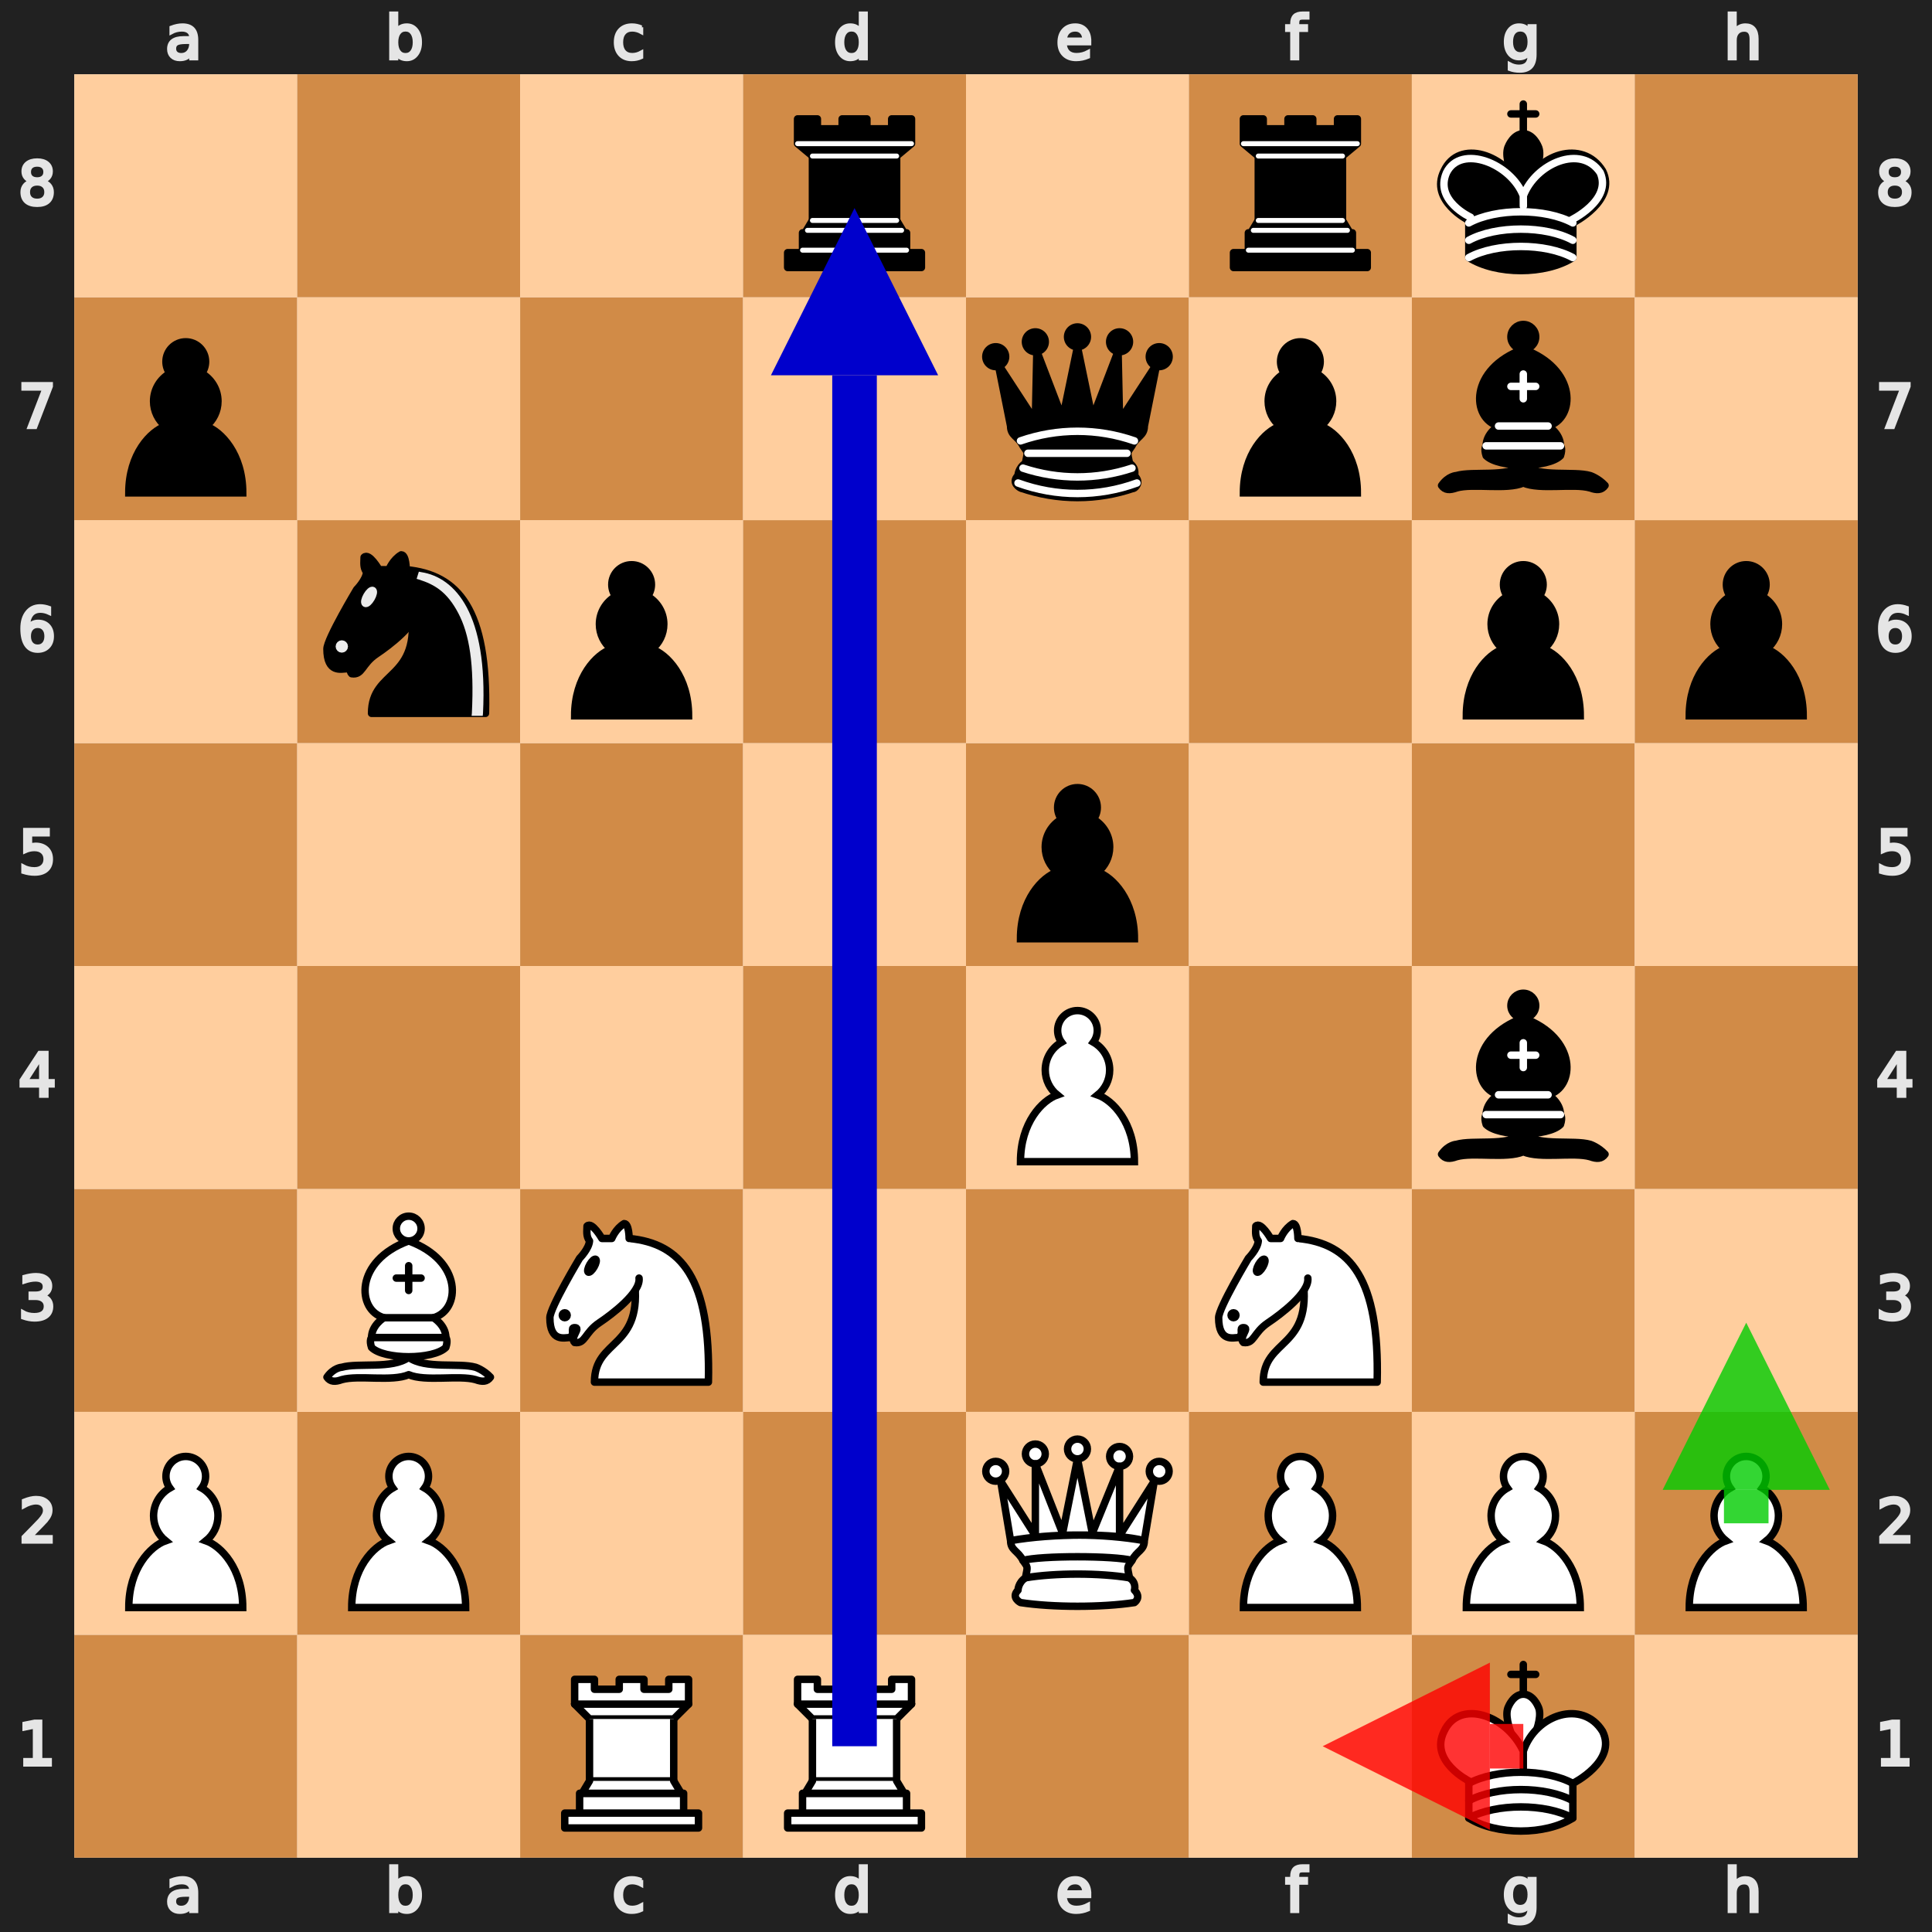
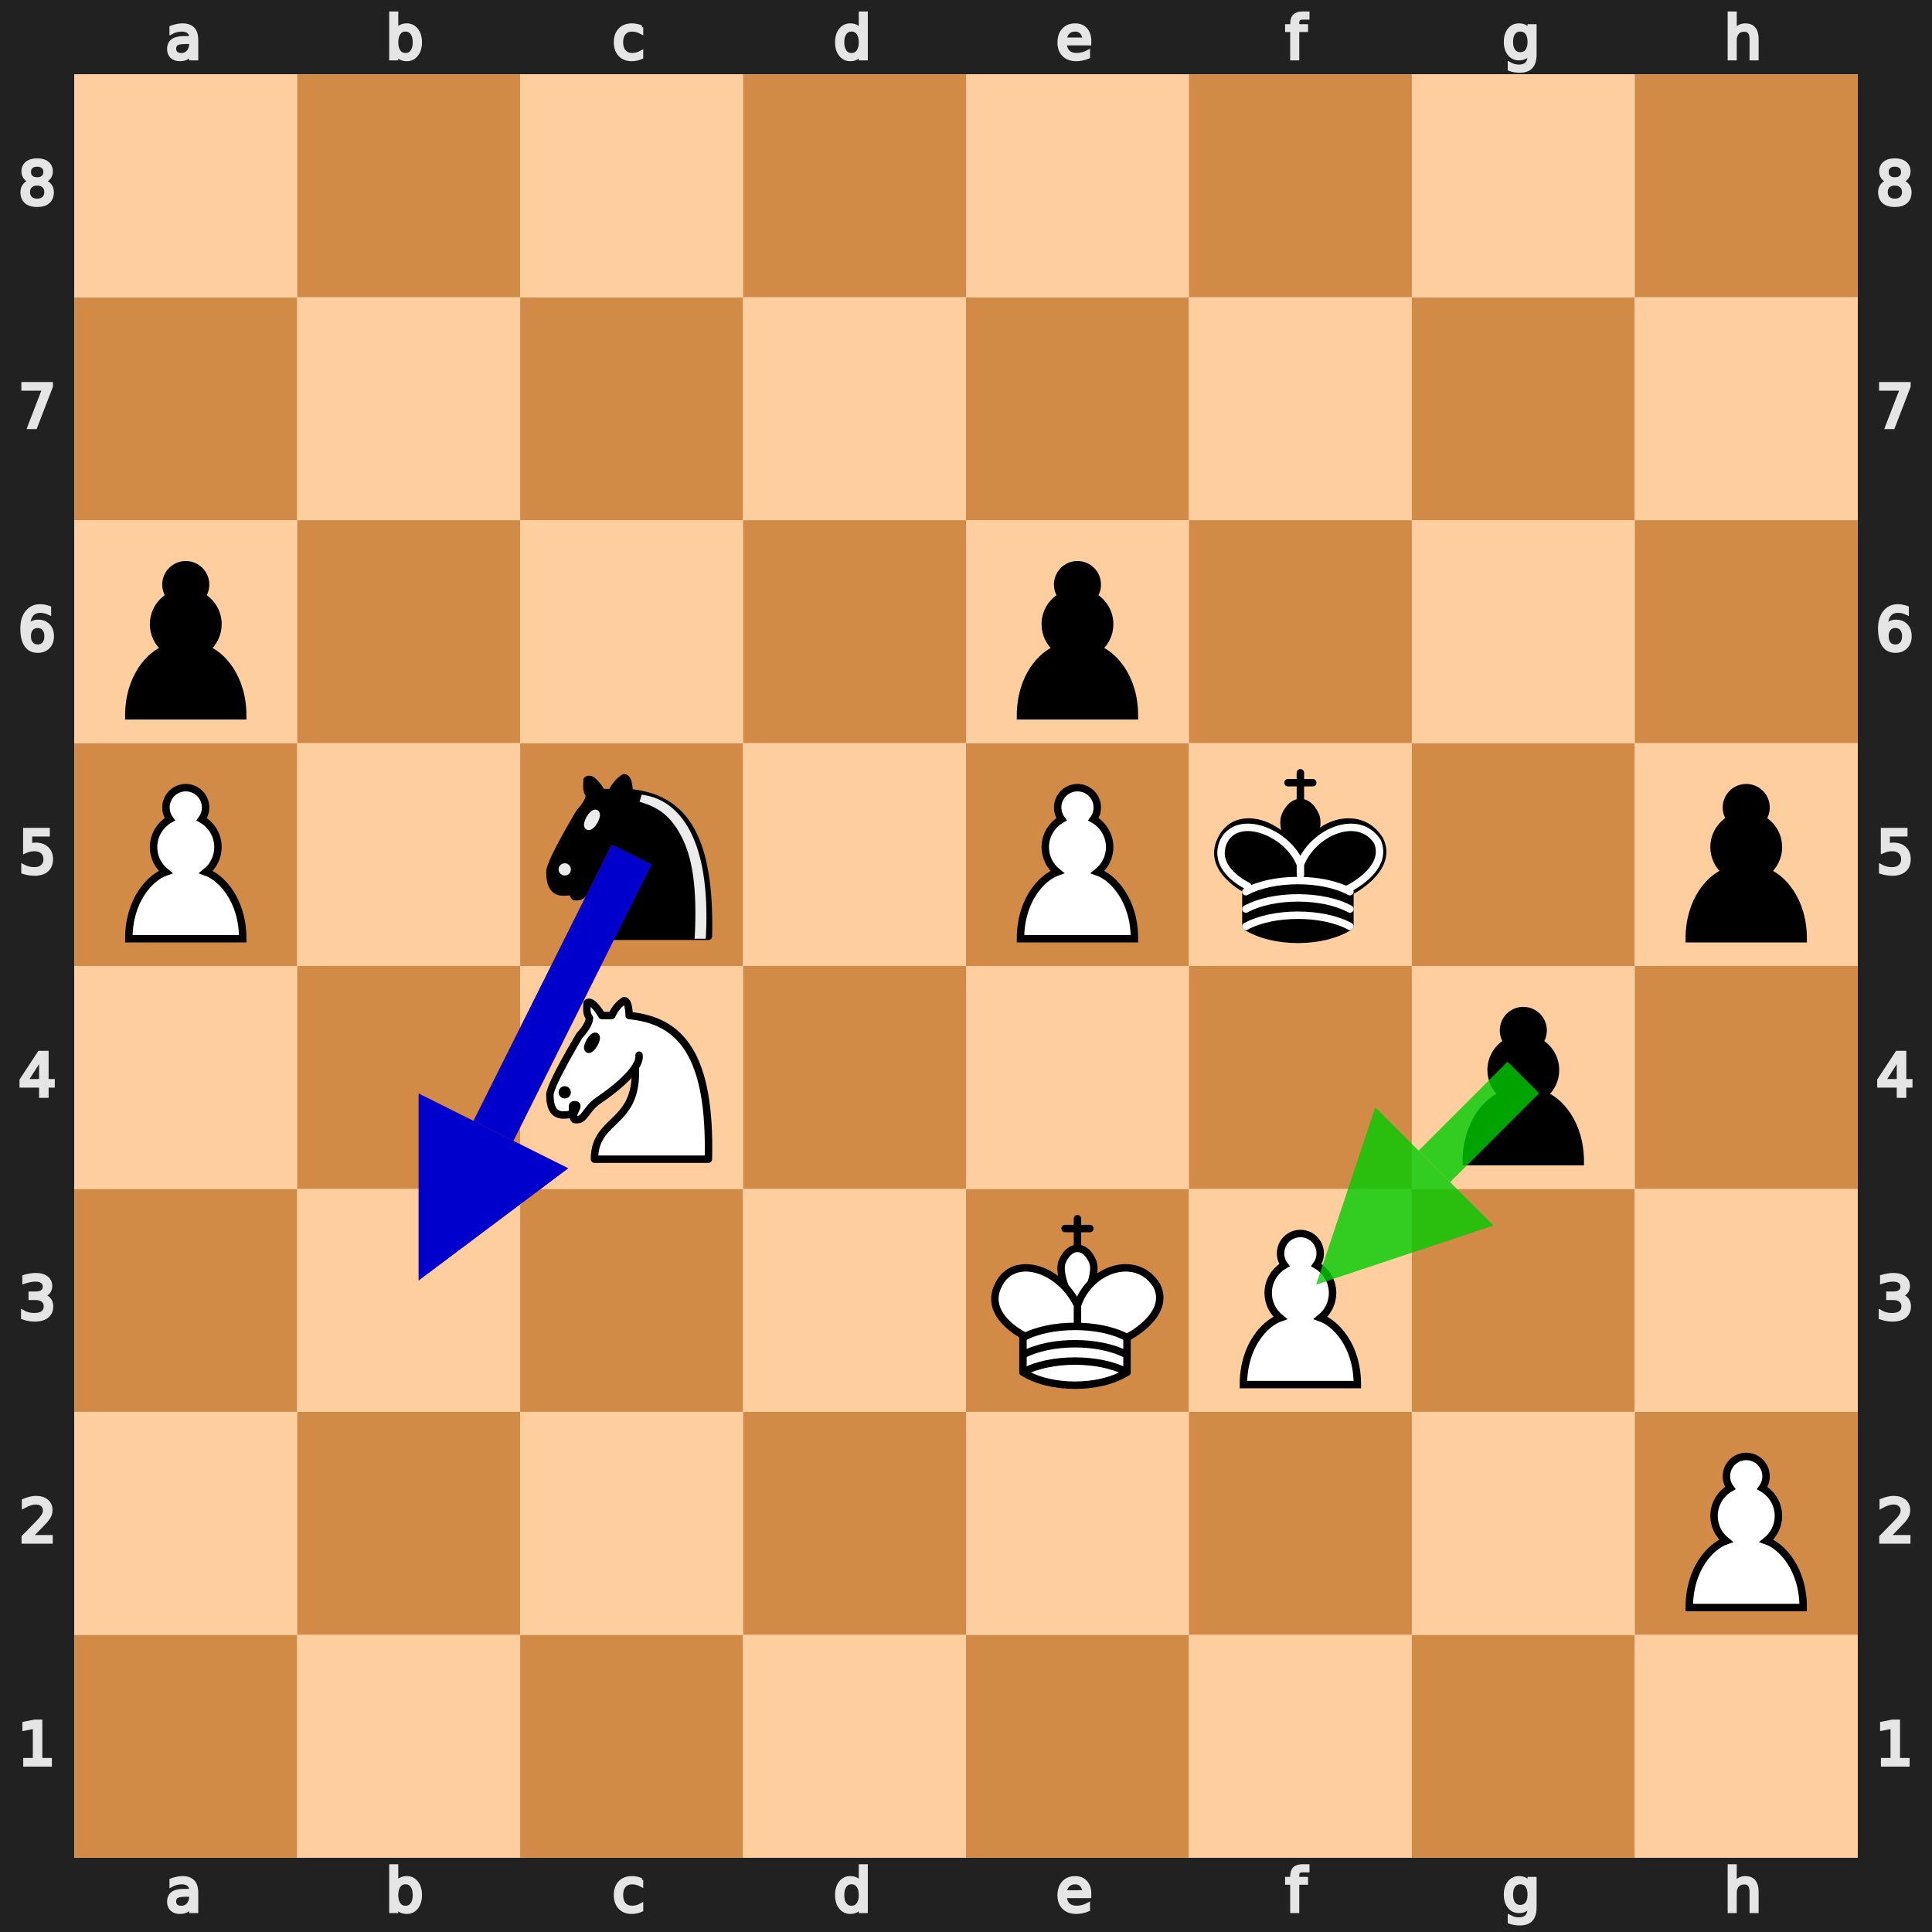
<svg xmlns="http://www.w3.org/2000/svg" xmlns:xlink="http://www.w3.org/1999/xlink" viewBox="0 0 390 390" width="400" height="400">
  <defs>
    <g id="white-pawn" class="white pawn">
      <path d="M22.5 9c-2.21 0-4 1.79-4 4 0 .89.29 1.71.78 2.38C17.33 16.5 16 18.59 16 21c0 2.03.94 3.84 2.41 5.03-3 1.06-7.41 5.55-7.41 13.47h23c0-7.92-4.41-12.41-7.41-13.47 1.47-1.19 2.41-3 2.41-5.03 0-2.41-1.33-4.5-3.28-5.62.49-.67.78-1.49.78-2.38 0-2.21-1.79-4-4-4z" fill="#fff" stroke="#000" stroke-width="1.5" stroke-linecap="round" />
    </g>
    <g id="white-knight" class="white knight" fill="none" fill-rule="evenodd" stroke="#000" stroke-width="1.5" stroke-linecap="round" stroke-linejoin="round">
      <path d="M 22,10 C 32.5,11 38.5,18 38,39 L 15,39 C 15,30 25,32.5 23,18" style="fill:#ffffff; stroke:#000000;" />
      <path d="M 24,18 C 24.38,20.91 18.45,25.37 16,27 C 13,29 13.18,31.34 11,31 C 9.958,30.06 12.41,27.96 11,28 C 10,28 11.19,29.23 10,30 C 9,30 5.997,31 6,26 C 6,24 12,14 12,14 C 12,14 13.89,12.1 14,10.5 C 13.27,9.506 13.5,8.5 13.5,7.5 C 14.5,6.5 16.5,10 16.5,10 L 18.5,10 C 18.5,10 19.28,8.008 21,7 C 22,7 22,10 22,10" style="fill:#ffffff; stroke:#000000;" />
      <path d="M 9.5 25.5 A 0.5 0.5 0 1 1 8.5,25.5 A 0.5 0.5 0 1 1 9.5 25.5 z" style="fill:#000000; stroke:#000000;" />
      <path d="M 15 15.5 A 0.5 1.5 0 1 1 14,15.5 A 0.5 1.5 0 1 1 15 15.5 z" transform="matrix(0.866,0.5,-0.5,0.866,9.693,-5.173)" style="fill:#000000; stroke:#000000;" />
-     </g>
-     <g id="white-bishop" class="white bishop" fill="none" fill-rule="evenodd" stroke="#000" stroke-width="1.5" stroke-linecap="round" stroke-linejoin="round">
-       <g fill="#fff" stroke-linecap="butt">
-         <path d="M9 36c3.39-.97 10.11.43 13.5-2 3.39 2.43 10.11 1.03 13.5 2 0 0 1.65.54 3 2-.68.97-1.65.99-3 .5-3.39-.97-10.11.46-13.5-1-3.39 1.46-10.11.03-13.5 1-1.354.49-2.323.47-3-.5 1.354-1.94 3-2 3-2zM15 32c2.5 2.5 12.5 2.5 15 0 .5-1.5 0-2 0-2 0-2.5-2.5-4-2.5-4 5.5-1.5 6-11.5-5-15.5-11 4-10.5 14-5 15.5 0 0-2.5 1.5-2.5 4 0 0-.5.5 0 2zM25 8a2.5 2.5 0 1 1-5 0 2.5 2.5 0 1 1 5 0z" />
-       </g>
-       <path d="M17.5 26h10M15 30h15m-7.5-14.5v5M20 18h5" stroke-linejoin="miter" />
-     </g>
-     <g id="white-rook" class="white rook" fill="#fff" fill-rule="evenodd" stroke="#000" stroke-width="1.5" stroke-linecap="round" stroke-linejoin="round">
-       <path d="M9 39h27v-3H9v3zM12 36v-4h21v4H12zM11 14V9h4v2h5V9h5v2h5V9h4v5" stroke-linecap="butt" />
-       <path d="M34 14l-3 3H14l-3-3" />
-       <path d="M31 17v12.5H14V17" stroke-linecap="butt" stroke-linejoin="miter" />
-       <path d="M31 29.5l1.5 2.5h-20l1.5-2.5" />
-       <path d="M11 14h23" fill="none" stroke-linejoin="miter" />
-     </g>
-     <g id="white-queen" class="white queen" fill="#fff" fill-rule="evenodd" stroke="#000" stroke-width="1.5" stroke-linecap="round" stroke-linejoin="round">
-       <path d="M8 12a2 2 0 1 1-4 0 2 2 0 1 1 4 0zM24.5 7.5a2 2 0 1 1-4 0 2 2 0 1 1 4 0zM41 12a2 2 0 1 1-4 0 2 2 0 1 1 4 0zM16 8.5a2 2 0 1 1-4 0 2 2 0 1 1 4 0zM33 9a2 2 0 1 1-4 0 2 2 0 1 1 4 0z" />
-       <path d="M9 26c8.5-1.5 21-1.5 27 0l2-12-7 11V11l-5.5 13.5-3-15-3 15-5.5-14V25L7 14l2 12zM9 26c0 2 1.5 2 2.5 4 1 1.5 1 1 .5 3.5-1.5 1-1.5 2.5-1.5 2.5-1.5 1.5.5 2.5.5 2.5 6.5 1 16.5 1 23 0 0 0 1.5-1 0-2.5 0 0 .5-1.5-1-2.5-.5-2.5-.5-2 .5-3.5 1-2 2.5-2 2.5-4-8.5-1.5-18.5-1.5-27 0z" stroke-linecap="butt" />
-       <path d="M11.5 30c3.5-1 18.5-1 22 0M12 33.5c6-1 15-1 21 0" fill="none" />
    </g>
    <g id="white-king" class="white king" fill="none" fill-rule="evenodd" stroke="#000" stroke-width="1.5" stroke-linecap="round" stroke-linejoin="round">
      <path d="M22.5 11.63V6M20 8h5" stroke-linejoin="miter" />
      <path d="M22.5 25s4.5-7.5 3-10.5c0 0-1-2.5-3-2.5s-3 2.5-3 2.5c-1.5 3 3 10.5 3 10.5" fill="#fff" stroke-linecap="butt" stroke-linejoin="miter" />
      <path d="M11.5 37c5.5 3.5 15.5 3.5 21 0v-7s9-4.5 6-10.5c-4-6.5-13.5-3.5-16 4V27v-3.5c-3.5-7.5-13-10.5-16-4-3 6 5 10 5 10V37z" fill="#fff" />
      <path d="M11.5 30c5.5-3 15.5-3 21 0m-21 3.5c5.5-3 15.5-3 21 0m-21 3.5c5.5-3 15.5-3 21 0" />
    </g>
    <g id="black-pawn" class="black pawn">
      <path d="M22.5 9c-2.21 0-4 1.79-4 4 0 .89.29 1.71.78 2.38C17.33 16.5 16 18.59 16 21c0 2.03.94 3.84 2.41 5.03-3 1.06-7.41 5.55-7.41 13.47h23c0-7.92-4.41-12.41-7.41-13.47 1.47-1.19 2.41-3 2.41-5.03 0-2.41-1.33-4.5-3.28-5.62.49-.67.78-1.49.78-2.38 0-2.21-1.79-4-4-4z" fill="#000" stroke="#000" stroke-width="1.5" stroke-linecap="round" />
    </g>
    <g id="black-knight" class="black knight" fill="none" fill-rule="evenodd" stroke="#000" stroke-width="1.5" stroke-linecap="round" stroke-linejoin="round">
      <path d="M 22,10 C 32.5,11 38.5,18 38,39 L 15,39 C 15,30 25,32.5 23,18" style="fill:#000000; stroke:#000000;" />
      <path d="M 24,18 C 24.38,20.91 18.45,25.37 16,27 C 13,29 13.18,31.34 11,31 C 9.958,30.06 12.41,27.96 11,28 C 10,28 11.19,29.23 10,30 C 9,30 5.997,31 6,26 C 6,24 12,14 12,14 C 12,14 13.89,12.1 14,10.5 C 13.27,9.506 13.5,8.5 13.5,7.5 C 14.5,6.5 16.5,10 16.5,10 L 18.5,10 C 18.5,10 19.28,8.008 21,7 C 22,7 22,10 22,10" style="fill:#000000; stroke:#000000;" />
      <path d="M 9.5 25.5 A 0.5 0.5 0 1 1 8.5,25.5 A 0.5 0.5 0 1 1 9.5 25.5 z" style="fill:#ececec; stroke:#ececec;" />
      <path d="M 15 15.5 A 0.5 1.5 0 1 1 14,15.5 A 0.5 1.5 0 1 1 15 15.5 z" transform="matrix(0.866,0.5,-0.5,0.866,9.693,-5.173)" style="fill:#ececec; stroke:#ececec;" />
      <path d="M 24.55,10.4 L 24.1,11.85 L 24.6,12 C 27.75,13 30.25,14.49 32.5,18.75 C 34.75,23.01 35.75,29.06 35.25,39 L 35.2,39.5 L 37.45,39.5 L 37.5,39 C 38,28.94 36.62,22.15 34.25,17.66 C 31.88,13.17 28.46,11.02 25.06,10.5 L 24.55,10.4 z " style="fill:#ececec; stroke:none;" />
-     </g>
-     <g id="black-bishop" class="black bishop" fill="none" fill-rule="evenodd" stroke="#000" stroke-width="1.5" stroke-linecap="round" stroke-linejoin="round">
-       <path d="M9 36c3.39-.97 10.11.43 13.5-2 3.39 2.43 10.11 1.03 13.5 2 0 0 1.65.54 3 2-.68.97-1.65.99-3 .5-3.39-.97-10.11.46-13.5-1-3.39 1.46-10.11.03-13.5 1-1.354.49-2.323.47-3-.5 1.354-1.94 3-2 3-2zm6-4c2.5 2.5 12.5 2.5 15 0 .5-1.5 0-2 0-2 0-2.5-2.5-4-2.5-4 5.5-1.5 6-11.5-5-15.5-11 4-10.5 14-5 15.5 0 0-2.5 1.5-2.5 4 0 0-.5.5 0 2zM25 8a2.5 2.5 0 1 1-5 0 2.5 2.5 0 1 1 5 0z" fill="#000" stroke-linecap="butt" />
-       <path d="M17.5 26h10M15 30h15m-7.5-14.5v5M20 18h5" stroke="#fff" stroke-linejoin="miter" />
-     </g>
-     <g id="black-rook" class="black rook" fill="#000" fill-rule="evenodd" stroke="#000" stroke-width="1.5" stroke-linecap="round" stroke-linejoin="round">
-       <path d="M9 39h27v-3H9v3zM12.5 32l1.5-2.5h17l1.5 2.5h-20zM12 36v-4h21v4H12z" stroke-linecap="butt" />
-       <path d="M14 29.5v-13h17v13H14z" stroke-linecap="butt" stroke-linejoin="miter" />
-       <path d="M14 16.5L11 14h23l-3 2.5H14zM11 14V9h4v2h5V9h5v2h5V9h4v5H11z" stroke-linecap="butt" />
-       <path d="M12 35.5h21M13 31.5h19M14 29.5h17M14 16.5h17M11 14h23" fill="none" stroke="#fff" stroke-width="1" stroke-linejoin="miter" />
-     </g>
-     <g id="black-queen" class="black queen" fill="#000" fill-rule="evenodd" stroke="#000" stroke-width="1.5" stroke-linecap="round" stroke-linejoin="round">
-       <g fill="#000" stroke="none">
-         <circle cx="6" cy="12" r="2.75" />
-         <circle cx="14" cy="9" r="2.75" />
-         <circle cx="22.5" cy="8" r="2.75" />
-         <circle cx="31" cy="9" r="2.75" />
-         <circle cx="39" cy="12" r="2.75" />
-       </g>
-       <path d="M9 26c8.5-1.5 21-1.5 27 0l2.5-12.5L31 25l-.3-14.1-5.2 13.6-3-14.5-3 14.5-5.2-13.6L14 25 6.5 13.5 9 26zM9 26c0 2 1.5 2 2.5 4 1 1.5 1 1 .5 3.5-1.5 1-1.5 2.5-1.5 2.5-1.5 1.5.5 2.5.5 2.5 6.5 1 16.5 1 23 0 0 0 1.5-1 0-2.5 0 0 .5-1.5-1-2.5-.5-2.5-.5-2 .5-3.5 1-2 2.5-2 2.5-4-8.5-1.5-18.5-1.5-27 0z" stroke-linecap="butt" />
-       <path d="M11 38.5a35 35 1 0 0 23 0" fill="none" stroke-linecap="butt" />
-       <path d="M11 29a35 35 1 0 1 23 0M12.5 31.5h20M11.5 34.5a35 35 1 0 0 22 0M10.5 37.5a35 35 1 0 0 24 0" fill="none" stroke="#fff" />
    </g>
    <g id="black-king" class="black king" fill="none" fill-rule="evenodd" stroke="#000" stroke-width="1.5" stroke-linecap="round" stroke-linejoin="round">
      <path d="M22.5 11.63V6" stroke-linejoin="miter" />
      <path d="M22.5 25s4.5-7.5 3-10.5c0 0-1-2.5-3-2.5s-3 2.5-3 2.5c-1.5 3 3 10.5 3 10.5" fill="#000" stroke-linecap="butt" stroke-linejoin="miter" />
      <path d="M11.5 37c5.5 3.5 15.5 3.5 21 0v-7s9-4.5 6-10.5c-4-6.5-13.5-3.5-16 4V27v-3.5c-3.5-7.5-13-10.5-16-4-3 6 5 10 5 10V37z" fill="#000" />
      <path d="M20 8h5" stroke-linejoin="miter" />
      <path d="M32 29.5s8.5-4 6.03-9.65C34.15 14 25 18 22.5 24.5l.01 2.1-.01-2.1C20 18 9.906 14 6.997 19.85c-2.497 5.65 4.853 9 4.853 9M11.5 30c5.5-3 15.5-3 21 0m-21 3.5c5.5-3 15.5-3 21 0m-21 3.5c5.5-3 15.5-3 21 0" stroke="#fff" />
    </g>
  </defs>
  <rect x="7.5" y="7.5" width="375" height="375" fill="none" stroke="#212121" stroke-width="15" />
  <g transform="translate(20, 1) scale(0.75, 0.75)" fill="#e5e5e5" stroke="#e5e5e5">
    <path d="M23.328 10.016q-1.742 0-2.414.398-.672.398-.672 1.36 0 .765.5 1.218.508.445 1.375.445 1.196 0 1.914-.843.727-.852.727-2.258v-.32zm2.867-.594v4.992h-1.437v-1.328q-.492.797-1.227 1.18-.734.375-1.797.375-1.343 0-2.14-.75-.79-.758-.79-2.024 0-1.476.985-2.226.992-.75 2.953-.75h2.016V8.75q0-.992-.656-1.531-.649-.547-1.829-.547-.75 0-1.46.18-.711.18-1.368.539V6.062q.79-.304 1.532-.453.742-.156 1.445-.156 1.898 0 2.836.984.937.985.937 2.985z" />
  </g>
  <g transform="translate(20, 375) scale(0.75, 0.75)" fill="#e5e5e5" stroke="#e5e5e5">
    <path d="M23.328 10.016q-1.742 0-2.414.398-.672.398-.672 1.36 0 .765.5 1.218.508.445 1.375.445 1.196 0 1.914-.843.727-.852.727-2.258v-.32zm2.867-.594v4.992h-1.437v-1.328q-.492.797-1.227 1.18-.734.375-1.797.375-1.343 0-2.14-.75-.79-.758-.79-2.024 0-1.476.985-2.226.992-.75 2.953-.75h2.016V8.75q0-.992-.656-1.531-.649-.547-1.829-.547-.75 0-1.46.18-.711.18-1.368.539V6.062q.79-.304 1.532-.453.742-.156 1.445-.156 1.898 0 2.836.984.937.985.937 2.985z" />
  </g>
  <g transform="translate(65, 1) scale(0.75, 0.75)" fill="#e5e5e5" stroke="#e5e5e5">
    <path d="M24.922 10.047q0-1.586-.656-2.485-.649-.906-1.79-.906-1.14 0-1.796.906-.649.899-.649 2.485 0 1.586.649 2.492.656.898 1.797.898 1.14 0 1.789-.898.656-.906.656-2.492zm-4.89-3.055q.452-.781 1.14-1.156.695-.383 1.656-.383 1.594 0 2.586 1.266 1 1.265 1 3.328 0 2.062-1 3.328-.992 1.266-2.586 1.266-.96 0-1.656-.375-.688-.383-1.14-1.164v1.312h-1.446V2.258h1.445z" />
  </g>
  <g transform="translate(65, 375) scale(0.75, 0.75)" fill="#e5e5e5" stroke="#e5e5e5">
    <path d="M24.922 10.047q0-1.586-.656-2.485-.649-.906-1.79-.906-1.14 0-1.796.906-.649.899-.649 2.485 0 1.586.649 2.492.656.898 1.797.898 1.14 0 1.789-.898.656-.906.656-2.492zm-4.89-3.055q.452-.781 1.14-1.156.695-.383 1.656-.383 1.594 0 2.586 1.266 1 1.265 1 3.328 0 2.062-1 3.328-.992 1.266-2.586 1.266-.96 0-1.656-.375-.688-.383-1.14-1.164v1.312h-1.446V2.258h1.445z" />
  </g>
  <g transform="translate(110, 1) scale(0.75, 0.75)" fill="#e5e5e5" stroke="#e5e5e5">
    <path d="M25.96 6v1.344q-.608-.336-1.226-.5-.609-.172-1.234-.172-1.398 0-2.172.89-.773.883-.773 2.485 0 1.601.773 2.492.774.883 2.172.883.625 0 1.234-.164.618-.172 1.227-.508v1.328q-.602.281-1.25.422-.64.14-1.367.14-1.977 0-3.14-1.242-1.165-1.242-1.165-3.351 0-2.14 1.172-3.367 1.18-1.227 3.227-1.227.664 0 1.296.14.633.134 1.227.407z" />
  </g>
  <g transform="translate(110, 375) scale(0.75, 0.75)" fill="#e5e5e5" stroke="#e5e5e5">
    <path d="M25.96 6v1.344q-.608-.336-1.226-.5-.609-.172-1.234-.172-1.398 0-2.172.89-.773.883-.773 2.485 0 1.601.773 2.492.774.883 2.172.883.625 0 1.234-.164.618-.172 1.227-.508v1.328q-.602.281-1.25.422-.64.14-1.367.14-1.977 0-3.14-1.242-1.165-1.242-1.165-3.351 0-2.14 1.172-3.367 1.18-1.227 3.227-1.227.664 0 1.296.14.633.134 1.227.407z" />
  </g>
  <g transform="translate(155, 1) scale(0.75, 0.75)" fill="#e5e5e5" stroke="#e5e5e5">
    <path d="M24.973 6.992V2.258h1.437v12.156h-1.437v-1.312q-.453.78-1.149 1.164-.687.375-1.656.375-1.586 0-2.586-1.266-.992-1.266-.992-3.328 0-2.063.992-3.328 1-1.266 2.586-1.266.969 0 1.656.383.696.375 1.149 1.156zm-4.899 3.055q0 1.586.649 2.492.656.898 1.797.898 1.14 0 1.796-.898.657-.906.657-2.492 0-1.586-.657-2.485-.656-.906-1.796-.906-1.141 0-1.797.906-.649.899-.649 2.485z" />
  </g>
  <g transform="translate(155, 375) scale(0.75, 0.75)" fill="#e5e5e5" stroke="#e5e5e5">
    <path d="M24.973 6.992V2.258h1.437v12.156h-1.437v-1.312q-.453.78-1.149 1.164-.687.375-1.656.375-1.586 0-2.586-1.266-.992-1.266-.992-3.328 0-2.063.992-3.328 1-1.266 2.586-1.266.969 0 1.656.383.696.375 1.149 1.156zm-4.899 3.055q0 1.586.649 2.492.656.898 1.797.898 1.14 0 1.796-.898.657-.906.657-2.492 0-1.586-.657-2.485-.656-.906-1.796-.906-1.141 0-1.797.906-.649.899-.649 2.485z" />
  </g>
  <g transform="translate(200, 1) scale(0.75, 0.75)" fill="#e5e5e5" stroke="#e5e5e5">
    <path d="M26.555 9.68v.703h-6.61q.094 1.484.89 2.265.806.774 2.235.774.828 0 1.602-.203.781-.203 1.547-.61v1.36q-.774.328-1.586.5-.813.172-1.649.172-2.093 0-3.32-1.22-1.219-1.218-1.219-3.296 0-2.148 1.157-3.406 1.164-1.266 3.132-1.266 1.766 0 2.79 1.14 1.03 1.134 1.03 3.087zm-1.438-.422q-.015-1.18-.664-1.883-.64-.703-1.703-.703-1.203 0-1.93.68-.718.68-.828 1.914z" />
  </g>
  <g transform="translate(200, 375) scale(0.75, 0.75)" fill="#e5e5e5" stroke="#e5e5e5">
    <path d="M26.555 9.68v.703h-6.61q.094 1.484.89 2.265.806.774 2.235.774.828 0 1.602-.203.781-.203 1.547-.61v1.36q-.774.328-1.586.5-.813.172-1.649.172-2.093 0-3.32-1.22-1.219-1.218-1.219-3.296 0-2.148 1.157-3.406 1.164-1.266 3.132-1.266 1.766 0 2.79 1.14 1.03 1.134 1.03 3.087zm-1.438-.422q-.015-1.18-.664-1.883-.64-.703-1.703-.703-1.203 0-1.93.68-.718.68-.828 1.914z" />
  </g>
  <g transform="translate(245, 1) scale(0.75, 0.75)" fill="#e5e5e5" stroke="#e5e5e5">
    <path d="M25.285 2.258v1.195H23.91q-.773 0-1.078.313-.297.312-.297 1.125v.773h2.367v1.117h-2.367v7.633H21.09V6.781h-1.375V5.664h1.375v-.61q0-1.46.68-2.124.68-.672 2.156-.672z" />
  </g>
  <g transform="translate(245, 375) scale(0.75, 0.75)" fill="#e5e5e5" stroke="#e5e5e5">
    <path d="M25.285 2.258v1.195H23.91q-.773 0-1.078.313-.297.312-.297 1.125v.773h2.367v1.117h-2.367v7.633H21.09V6.781h-1.375V5.664h1.375v-.61q0-1.46.68-2.124.68-.672 2.156-.672z" />
  </g>
  <g transform="translate(290, 1) scale(0.75, 0.75)" fill="#e5e5e5" stroke="#e5e5e5">
    <path d="M24.973 9.937q0-1.562-.649-2.421-.64-.86-1.804-.86-1.157 0-1.805.86-.64.859-.64 2.421 0 1.555.64 2.415.648.859 1.805.859 1.164 0 1.804-.86.649-.859.649-2.414zm1.437 3.391q0 2.234-.992 3.32-.992 1.094-3.04 1.094-.757 0-1.429-.117-.672-.11-1.304-.344v-1.398q.632.344 1.25.508.617.164 1.257.164 1.414 0 2.118-.743.703-.734.703-2.226v-.711q-.446.773-1.141 1.156-.695.383-1.664.383-1.61 0-2.594-1.227-.984-1.226-.984-3.25 0-2.03.984-3.257.985-1.227 2.594-1.227.969 0 1.664.383t1.14 1.156V5.664h1.438z" />
  </g>
  <g transform="translate(290, 375) scale(0.75, 0.75)" fill="#e5e5e5" stroke="#e5e5e5">
    <path d="M24.973 9.937q0-1.562-.649-2.421-.64-.86-1.804-.86-1.157 0-1.805.86-.64.859-.64 2.421 0 1.555.64 2.415.648.859 1.805.859 1.164 0 1.804-.86.649-.859.649-2.414zm1.437 3.391q0 2.234-.992 3.32-.992 1.094-3.04 1.094-.757 0-1.429-.117-.672-.11-1.304-.344v-1.398q.632.344 1.25.508.617.164 1.257.164 1.414 0 2.118-.743.703-.734.703-2.226v-.711q-.446.773-1.141 1.156-.695.383-1.664.383-1.61 0-2.594-1.227-.984-1.226-.984-3.25 0-2.03.984-3.257.985-1.227 2.594-1.227.969 0 1.664.383t1.14 1.156V5.664h1.438z" />
  </g>
  <g transform="translate(335, 1) scale(0.75, 0.75)" fill="#e5e5e5" stroke="#e5e5e5">
    <path d="M26.164 9.133v5.281h-1.437V9.18q0-1.243-.485-1.86-.484-.617-1.453-.617-1.164 0-1.836.742-.672.742-.672 2.024v4.945h-1.445V2.258h1.445v4.765q.516-.789 1.211-1.18.703-.39 1.617-.39 1.508 0 2.282.938.773.93.773 2.742z" />
  </g>
  <g transform="translate(335, 375) scale(0.75, 0.75)" fill="#e5e5e5" stroke="#e5e5e5">
    <path d="M26.164 9.133v5.281h-1.437V9.18q0-1.243-.485-1.86-.484-.617-1.453-.617-1.164 0-1.836.742-.672.742-.672 2.024v4.945h-1.445V2.258h1.445v4.765q.516-.789 1.211-1.18.703-.39 1.617-.39 1.508 0 2.282.938.773.93.773 2.742z" />
  </g>
  <g transform="translate(0, 335) scale(0.75, 0.75)" fill="#e5e5e5" stroke="#e5e5e5">
    <path d="M6.754 26.996h2.578v-8.898l-2.805.562v-1.437l2.79-.563h1.578v10.336h2.578v1.328h-6.72z" />
  </g>
  <g transform="translate(375, 335) scale(0.75, 0.75)" fill="#e5e5e5" stroke="#e5e5e5">
    <path d="M6.754 26.996h2.578v-8.898l-2.805.562v-1.437l2.79-.563h1.578v10.336h2.578v1.328h-6.72z" />
  </g>
  <g transform="translate(0, 290) scale(0.75, 0.75)" fill="#e5e5e5" stroke="#e5e5e5">
    <path d="M8.195 26.996h5.508v1.328H6.297v-1.328q.898-.93 2.445-2.492 1.555-1.57 1.953-2.024.758-.851 1.055-1.437.305-.594.305-1.164 0-.93-.657-1.516-.648-.586-1.695-.586-.742 0-1.57.258-.82.258-1.758.781v-1.593q.953-.383 1.781-.578.828-.196 1.516-.196 1.812 0 2.89.906 1.079.907 1.079 2.422 0 .72-.274 1.368-.265.64-.976 1.515-.196.227-1.243 1.313-1.046 1.078-2.953 3.023z" />
  </g>
  <g transform="translate(375, 290) scale(0.75, 0.75)" fill="#e5e5e5" stroke="#e5e5e5">
    <path d="M8.195 26.996h5.508v1.328H6.297v-1.328q.898-.93 2.445-2.492 1.555-1.57 1.953-2.024.758-.851 1.055-1.437.305-.594.305-1.164 0-.93-.657-1.516-.648-.586-1.695-.586-.742 0-1.57.258-.82.258-1.758.781v-1.593q.953-.383 1.781-.578.828-.196 1.516-.196 1.812 0 2.89.906 1.079.907 1.079 2.422 0 .72-.274 1.368-.265.64-.976 1.515-.196.227-1.243 1.313-1.046 1.078-2.953 3.023z" />
  </g>
  <g transform="translate(0, 245) scale(0.75, 0.75)" fill="#e5e5e5" stroke="#e5e5e5">
    <path d="M11.434 22.035q1.132.242 1.765 1.008.64.766.64 1.89 0 1.727-1.187 2.672-1.187.946-3.375.946-.734 0-1.515-.149-.774-.14-1.602-.43V26.45q.656.383 1.438.578.78.196 1.632.196 1.485 0 2.258-.586.782-.586.782-1.703 0-1.032-.727-1.61-.719-.586-2.008-.586h-1.36v-1.297h1.423q1.164 0 1.78-.46.618-.47.618-1.344 0-.899-.64-1.375-.633-.485-1.82-.485-.65 0-1.391.141-.743.14-1.633.437V16.95q.898-.25 1.68-.375.788-.125 1.484-.125 1.797 0 2.844.82 1.046.813 1.046 2.204 0 .968-.554 1.64-.555.664-1.578.922z" />
  </g>
  <g transform="translate(375, 245) scale(0.75, 0.75)" fill="#e5e5e5" stroke="#e5e5e5">
    <path d="M11.434 22.035q1.132.242 1.765 1.008.64.766.64 1.89 0 1.727-1.187 2.672-1.187.946-3.375.946-.734 0-1.515-.149-.774-.14-1.602-.43V26.45q.656.383 1.438.578.78.196 1.632.196 1.485 0 2.258-.586.782-.586.782-1.703 0-1.032-.727-1.61-.719-.586-2.008-.586h-1.36v-1.297h1.423q1.164 0 1.78-.46.618-.47.618-1.344 0-.899-.64-1.375-.633-.485-1.82-.485-.65 0-1.391.141-.743.14-1.633.437V16.95q.898-.25 1.68-.375.788-.125 1.484-.125 1.797 0 2.844.82 1.046.813 1.046 2.204 0 .968-.554 1.64-.555.664-1.578.922z" />
  </g>
  <g transform="translate(0, 200) scale(0.75, 0.75)" fill="#e5e5e5" stroke="#e5e5e5">
    <path d="M11.016 18.035L7.03 24.262h3.985zm-.414-1.375h1.984v7.602h1.664v1.312h-1.664v2.75h-1.57v-2.75H5.75v-1.523z" />
  </g>
  <g transform="translate(375, 200) scale(0.75, 0.75)" fill="#e5e5e5" stroke="#e5e5e5">
    <path d="M11.016 18.035L7.03 24.262h3.985zm-.414-1.375h1.984v7.602h1.664v1.312h-1.664v2.75h-1.57v-2.75H5.75v-1.523z" />
  </g>
  <g transform="translate(0, 155) scale(0.75, 0.75)" fill="#e5e5e5" stroke="#e5e5e5">
    <path d="M6.719 16.66h6.195v1.328h-4.75v2.86q.344-.118.688-.172.343-.063.687-.063 1.953 0 3.094 1.07 1.14 1.07 1.14 2.899 0 1.883-1.171 2.93-1.172 1.039-3.305 1.039-.735 0-1.5-.125-.758-.125-1.57-.375v-1.586q.703.383 1.453.57.75.188 1.586.188 1.351 0 2.14-.711.79-.711.79-1.93 0-1.219-.79-1.93-.789-.71-2.14-.71-.633 0-1.266.14-.625.14-1.281.438z" />
  </g>
  <g transform="translate(375, 155) scale(0.75, 0.75)" fill="#e5e5e5" stroke="#e5e5e5">
    <path d="M6.719 16.66h6.195v1.328h-4.75v2.86q.344-.118.688-.172.343-.063.687-.063 1.953 0 3.094 1.07 1.14 1.07 1.14 2.899 0 1.883-1.171 2.93-1.172 1.039-3.305 1.039-.735 0-1.5-.125-.758-.125-1.57-.375v-1.586q.703.383 1.453.57.75.188 1.586.188 1.351 0 2.14-.711.79-.711.79-1.93 0-1.219-.79-1.93-.789-.71-2.14-.71-.633 0-1.266.14-.625.14-1.281.438z" />
  </g>
  <g transform="translate(0, 110) scale(0.75, 0.75)" fill="#e5e5e5" stroke="#e5e5e5">
    <path d="M10.137 21.863q-1.063 0-1.688.727-.617.726-.617 1.992 0 1.258.617 1.992.625.727 1.688.727 1.062 0 1.68-.727.624-.734.624-1.992 0-1.266-.625-1.992-.617-.727-1.68-.727zm3.133-4.945v1.437q-.594-.28-1.204-.43-.601-.148-1.195-.148-1.562 0-2.39 1.055-.82 1.055-.938 3.188.46-.68 1.156-1.04.696-.367 1.531-.367 1.758 0 2.774 1.07 1.023 1.063 1.023 2.899 0 1.797-1.062 2.883-1.063 1.086-2.828 1.086-2.024 0-3.094-1.547-1.07-1.555-1.07-4.5 0-2.766 1.312-4.406 1.313-1.649 3.524-1.649.593 0 1.195.117.61.118 1.266.352z" />
  </g>
  <g transform="translate(375, 110) scale(0.75, 0.75)" fill="#e5e5e5" stroke="#e5e5e5">
    <path d="M10.137 21.863q-1.063 0-1.688.727-.617.726-.617 1.992 0 1.258.617 1.992.625.727 1.688.727 1.062 0 1.68-.727.624-.734.624-1.992 0-1.266-.625-1.992-.617-.727-1.68-.727zm3.133-4.945v1.437q-.594-.28-1.204-.43-.601-.148-1.195-.148-1.562 0-2.39 1.055-.82 1.055-.938 3.188.46-.68 1.156-1.04.696-.367 1.531-.367 1.758 0 2.774 1.07 1.023 1.063 1.023 2.899 0 1.797-1.062 2.883-1.063 1.086-2.828 1.086-2.024 0-3.094-1.547-1.07-1.555-1.07-4.5 0-2.766 1.312-4.406 1.313-1.649 3.524-1.649.593 0 1.195.117.61.118 1.266.352z" />
  </g>
  <g transform="translate(0, 65) scale(0.75, 0.75)" fill="#e5e5e5" stroke="#e5e5e5">
    <path d="M6.25 16.66h7.5v.672L9.516 28.324H7.867l3.985-10.336H6.25z" />
  </g>
  <g transform="translate(375, 65) scale(0.75, 0.75)" fill="#e5e5e5" stroke="#e5e5e5">
    <path d="M6.25 16.66h7.5v.672L9.516 28.324H7.867l3.985-10.336H6.25z" />
  </g>
  <g transform="translate(0, 20) scale(0.75, 0.75)" fill="#e5e5e5" stroke="#e5e5e5">
    <path d="M10 22.785q-1.125 0-1.773.602-.641.601-.641 1.656t.64 1.656q.649.602 1.774.602t1.773-.602q.649-.61.649-1.656 0-1.055-.649-1.656-.64-.602-1.773-.602zm-1.578-.672q-1.016-.25-1.586-.945-.563-.695-.563-1.695 0-1.399.993-2.211 1-.813 2.734-.813 1.742 0 2.734.813.993.812.993 2.21 0 1-.57 1.696-.563.695-1.571.945 1.14.266 1.773 1.04.641.773.641 1.89 0 1.695-1.04 2.602-1.03.906-2.96.906t-2.969-.906Q6 26.738 6 25.043q0-1.117.64-1.89.641-.774 1.782-1.04zm-.578-2.492q0 .906.562 1.414.57.508 1.594.508 1.016 0 1.586-.508.578-.508.578-1.414 0-.906-.578-1.414-.57-.508-1.586-.508-1.023 0-1.594.508-.562.508-.562 1.414z" />
  </g>
  <g transform="translate(375, 20) scale(0.75, 0.75)" fill="#e5e5e5" stroke="#e5e5e5">
    <path d="M10 22.785q-1.125 0-1.773.602-.641.601-.641 1.656t.64 1.656q.649.602 1.774.602t1.773-.602q.649-.61.649-1.656 0-1.055-.649-1.656-.64-.602-1.773-.602zm-1.578-.672q-1.016-.25-1.586-.945-.563-.695-.563-1.695 0-1.399.993-2.211 1-.813 2.734-.813 1.742 0 2.734.813.993.812.993 2.21 0 1-.57 1.696-.563.695-1.571.945 1.14.266 1.773 1.04.641.773.641 1.89 0 1.695-1.04 2.602-1.03.906-2.96.906t-2.969-.906Q6 26.738 6 25.043q0-1.117.64-1.89.641-.774 1.782-1.04zm-.578-2.492q0 .906.562 1.414.57.508 1.594.508 1.016 0 1.586-.508.578-.508.578-1.414 0-.906-.578-1.414-.57-.508-1.586-.508-1.023 0-1.594.508-.562.508-.562 1.414z" />
  </g>
  <rect x="15" y="330" width="45" height="45" class="square dark a1" stroke="none" fill="#d18b47" />
  <rect x="60" y="330" width="45" height="45" class="square light b1" stroke="none" fill="#ffce9e" />
  <rect x="105" y="330" width="45" height="45" class="square dark c1" stroke="none" fill="#d18b47" />
  <rect x="150" y="330" width="45" height="45" class="square light d1" stroke="none" fill="#ffce9e" />
  <rect x="195" y="330" width="45" height="45" class="square dark e1" stroke="none" fill="#d18b47" />
  <rect x="240" y="330" width="45" height="45" class="square light f1" stroke="none" fill="#ffce9e" />
  <rect x="285" y="330" width="45" height="45" class="square dark g1" stroke="none" fill="#d18b47" />
  <rect x="330" y="330" width="45" height="45" class="square light h1" stroke="none" fill="#ffce9e" />
  <rect x="15" y="285" width="45" height="45" class="square light a2" stroke="none" fill="#ffce9e" />
  <rect x="60" y="285" width="45" height="45" class="square dark b2" stroke="none" fill="#d18b47" />
  <rect x="105" y="285" width="45" height="45" class="square light c2" stroke="none" fill="#ffce9e" />
  <rect x="150" y="285" width="45" height="45" class="square dark d2" stroke="none" fill="#d18b47" />
  <rect x="195" y="285" width="45" height="45" class="square light e2" stroke="none" fill="#ffce9e" />
  <rect x="240" y="285" width="45" height="45" class="square dark f2" stroke="none" fill="#d18b47" />
  <rect x="285" y="285" width="45" height="45" class="square light g2" stroke="none" fill="#ffce9e" />
  <rect x="330" y="285" width="45" height="45" class="square dark h2" stroke="none" fill="#d18b47" />
  <rect x="15" y="240" width="45" height="45" class="square dark a3" stroke="none" fill="#d18b47" />
  <rect x="60" y="240" width="45" height="45" class="square light b3" stroke="none" fill="#ffce9e" />
  <rect x="105" y="240" width="45" height="45" class="square dark c3" stroke="none" fill="#d18b47" />
  <rect x="150" y="240" width="45" height="45" class="square light d3" stroke="none" fill="#ffce9e" />
  <rect x="195" y="240" width="45" height="45" class="square dark e3" stroke="none" fill="#d18b47" />
  <rect x="240" y="240" width="45" height="45" class="square light f3" stroke="none" fill="#ffce9e" />
  <rect x="285" y="240" width="45" height="45" class="square dark g3" stroke="none" fill="#d18b47" />
  <rect x="330" y="240" width="45" height="45" class="square light h3" stroke="none" fill="#ffce9e" />
  <rect x="15" y="195" width="45" height="45" class="square light a4" stroke="none" fill="#ffce9e" />
  <rect x="60" y="195" width="45" height="45" class="square dark b4" stroke="none" fill="#d18b47" />
  <rect x="105" y="195" width="45" height="45" class="square light c4" stroke="none" fill="#ffce9e" />
  <rect x="150" y="195" width="45" height="45" class="square dark d4" stroke="none" fill="#d18b47" />
  <rect x="195" y="195" width="45" height="45" class="square light e4" stroke="none" fill="#ffce9e" />
  <rect x="240" y="195" width="45" height="45" class="square dark f4" stroke="none" fill="#d18b47" />
  <rect x="285" y="195" width="45" height="45" class="square light g4" stroke="none" fill="#ffce9e" />
  <rect x="330" y="195" width="45" height="45" class="square dark h4" stroke="none" fill="#d18b47" />
  <rect x="15" y="150" width="45" height="45" class="square dark a5" stroke="none" fill="#d18b47" />
  <rect x="60" y="150" width="45" height="45" class="square light b5" stroke="none" fill="#ffce9e" />
  <rect x="105" y="150" width="45" height="45" class="square dark c5" stroke="none" fill="#d18b47" />
  <rect x="150" y="150" width="45" height="45" class="square light d5" stroke="none" fill="#ffce9e" />
  <rect x="195" y="150" width="45" height="45" class="square dark e5" stroke="none" fill="#d18b47" />
  <rect x="240" y="150" width="45" height="45" class="square light f5" stroke="none" fill="#ffce9e" />
  <rect x="285" y="150" width="45" height="45" class="square dark g5" stroke="none" fill="#d18b47" />
  <rect x="330" y="150" width="45" height="45" class="square light h5" stroke="none" fill="#ffce9e" />
  <rect x="15" y="105" width="45" height="45" class="square light a6" stroke="none" fill="#ffce9e" />
  <rect x="60" y="105" width="45" height="45" class="square dark b6" stroke="none" fill="#d18b47" />
  <rect x="105" y="105" width="45" height="45" class="square light c6" stroke="none" fill="#ffce9e" />
  <rect x="150" y="105" width="45" height="45" class="square dark d6" stroke="none" fill="#d18b47" />
  <rect x="195" y="105" width="45" height="45" class="square light e6" stroke="none" fill="#ffce9e" />
  <rect x="240" y="105" width="45" height="45" class="square dark f6" stroke="none" fill="#d18b47" />
  <rect x="285" y="105" width="45" height="45" class="square light g6" stroke="none" fill="#ffce9e" />
  <rect x="330" y="105" width="45" height="45" class="square dark h6" stroke="none" fill="#d18b47" />
  <rect x="15" y="60" width="45" height="45" class="square dark a7" stroke="none" fill="#d18b47" />
  <rect x="60" y="60" width="45" height="45" class="square light b7" stroke="none" fill="#ffce9e" />
  <rect x="105" y="60" width="45" height="45" class="square dark c7" stroke="none" fill="#d18b47" />
  <rect x="150" y="60" width="45" height="45" class="square light d7" stroke="none" fill="#ffce9e" />
  <rect x="195" y="60" width="45" height="45" class="square dark e7" stroke="none" fill="#d18b47" />
  <rect x="240" y="60" width="45" height="45" class="square light f7" stroke="none" fill="#ffce9e" />
  <rect x="285" y="60" width="45" height="45" class="square dark g7" stroke="none" fill="#d18b47" />
  <rect x="330" y="60" width="45" height="45" class="square light h7" stroke="none" fill="#ffce9e" />
  <rect x="15" y="15" width="45" height="45" class="square light a8" stroke="none" fill="#ffce9e" />
  <rect x="60" y="15" width="45" height="45" class="square dark b8" stroke="none" fill="#d18b47" />
  <rect x="105" y="15" width="45" height="45" class="square light c8" stroke="none" fill="#ffce9e" />
  <rect x="150" y="15" width="45" height="45" class="square dark d8" stroke="none" fill="#d18b47" />
  <rect x="195" y="15" width="45" height="45" class="square light e8" stroke="none" fill="#ffce9e" />
  <rect x="240" y="15" width="45" height="45" class="square dark f8" stroke="none" fill="#d18b47" />
  <rect x="285" y="15" width="45" height="45" class="square light g8" stroke="none" fill="#ffce9e" />
  <rect x="330" y="15" width="45" height="45" class="square dark h8" stroke="none" fill="#d18b47" />
-   <use href="#white-rook" xlink:href="#white-rook" transform="translate(105, 330)" />
-   <use href="#white-rook" xlink:href="#white-rook" transform="translate(150, 330)" />
-   <use href="#white-king" xlink:href="#white-king" transform="translate(285, 330)" />
-   <use href="#white-pawn" xlink:href="#white-pawn" transform="translate(15, 285)" />
-   <use href="#white-pawn" xlink:href="#white-pawn" transform="translate(60, 285)" />
-   <use href="#white-queen" xlink:href="#white-queen" transform="translate(195, 285)" />
-   <use href="#white-pawn" xlink:href="#white-pawn" transform="translate(240, 285)" />
-   <use href="#white-pawn" xlink:href="#white-pawn" transform="translate(285, 285)" />
  <use href="#white-pawn" xlink:href="#white-pawn" transform="translate(330, 285)" />
-   <use href="#white-bishop" xlink:href="#white-bishop" transform="translate(60, 240)" />
-   <use href="#white-knight" xlink:href="#white-knight" transform="translate(105, 240)" />
-   <use href="#white-knight" xlink:href="#white-knight" transform="translate(240, 240)" />
-   <use href="#white-pawn" xlink:href="#white-pawn" transform="translate(195, 195)" />
-   <use href="#black-bishop" xlink:href="#black-bishop" transform="translate(285, 195)" />
-   <use href="#black-pawn" xlink:href="#black-pawn" transform="translate(195, 150)" />
-   <use href="#black-knight" xlink:href="#black-knight" transform="translate(60, 105)" />
-   <use href="#black-pawn" xlink:href="#black-pawn" transform="translate(105, 105)" />
-   <use href="#black-pawn" xlink:href="#black-pawn" transform="translate(285, 105)" />
-   <use href="#black-pawn" xlink:href="#black-pawn" transform="translate(330, 105)" />
-   <use href="#black-pawn" xlink:href="#black-pawn" transform="translate(15, 60)" />
-   <use href="#black-queen" xlink:href="#black-queen" transform="translate(195, 60)" />
-   <use href="#black-pawn" xlink:href="#black-pawn" transform="translate(240, 60)" />
-   <use href="#black-bishop" xlink:href="#black-bishop" transform="translate(285, 60)" />
-   <use href="#black-rook" xlink:href="#black-rook" transform="translate(150, 15)" />
-   <use href="#black-rook" xlink:href="#black-rook" transform="translate(240, 15)" />
-   <use href="#black-king" xlink:href="#black-king" transform="translate(285, 15)" />
-   <line x1="307.5" y1="352.5" x2="300.75" y2="352.5" stroke="#FF0000cc" stroke-width="9.0" stroke-linecap="butt" class="arrow" />
-   <polygon points="267.0,352.5 300.75,369.375 300.75,335.625" fill="#FF0000cc" class="arrow" />
-   <line x1="352.5" y1="307.5" x2="352.5" y2="300.75" stroke="#00cc00cc" stroke-width="9.0" stroke-linecap="butt" class="arrow" />
-   <polygon points="352.5,267.0 335.625,300.75 369.375,300.75" fill="#00cc00cc" class="arrow" />
-   <line x1="172.5" y1="352.5" x2="172.5" y2="75.75" stroke="#0000ccFF" stroke-width="9.0" stroke-linecap="butt" class="arrow" />
-   <polygon points="172.5,42.0 155.625,75.75 189.375,75.75" fill="#0000ccFF" class="arrow" />
+   <use href="#white-king" xlink:href="#white-king" transform="translate(195, 240)" />
+   <use href="#white-pawn" xlink:href="#white-pawn" transform="translate(240, 240)" />
+   <use href="#white-knight" xlink:href="#white-knight" transform="translate(105, 195)" />
+   <use href="#black-pawn" xlink:href="#black-pawn" transform="translate(285, 195)" />
+   <use href="#white-pawn" xlink:href="#white-pawn" transform="translate(15, 150)" />
+   <use href="#black-knight" xlink:href="#black-knight" transform="translate(105, 150)" />
+   <use href="#white-pawn" xlink:href="#white-pawn" transform="translate(195, 150)" />
+   <use href="#black-king" xlink:href="#black-king" transform="translate(240, 150)" />
+   <use href="#black-pawn" xlink:href="#black-pawn" transform="translate(330, 150)" />
+   <use href="#black-pawn" xlink:href="#black-pawn" transform="translate(15, 105)" />
+   <use href="#black-pawn" xlink:href="#black-pawn" transform="translate(195, 105)" />
+   <line x1="127.5" y1="172.5" x2="99.606" y2="228.288" stroke="#FF0000cc" stroke-width="9.0" stroke-linecap="butt" class="arrow" />
+   <polygon points="84.512,258.475 114.699,235.835 84.512,220.741" fill="#FF0000cc" class="arrow" />
+   <line x1="307.5" y1="217.5" x2="289.547" y2="235.453" stroke="#00cc00cc" stroke-width="9.0" stroke-linecap="butt" class="arrow" />
+   <polygon points="265.682,259.318 301.479,247.386 277.614,223.521" fill="#00cc00cc" class="arrow" />
+   <line x1="127.5" y1="172.5" x2="99.606" y2="228.288" stroke="#0000ccFF" stroke-width="9.0" stroke-linecap="butt" class="arrow" />
+   <polygon points="84.512,258.475 114.699,235.835 84.512,220.741" fill="#0000ccFF" class="arrow" />
</svg>
